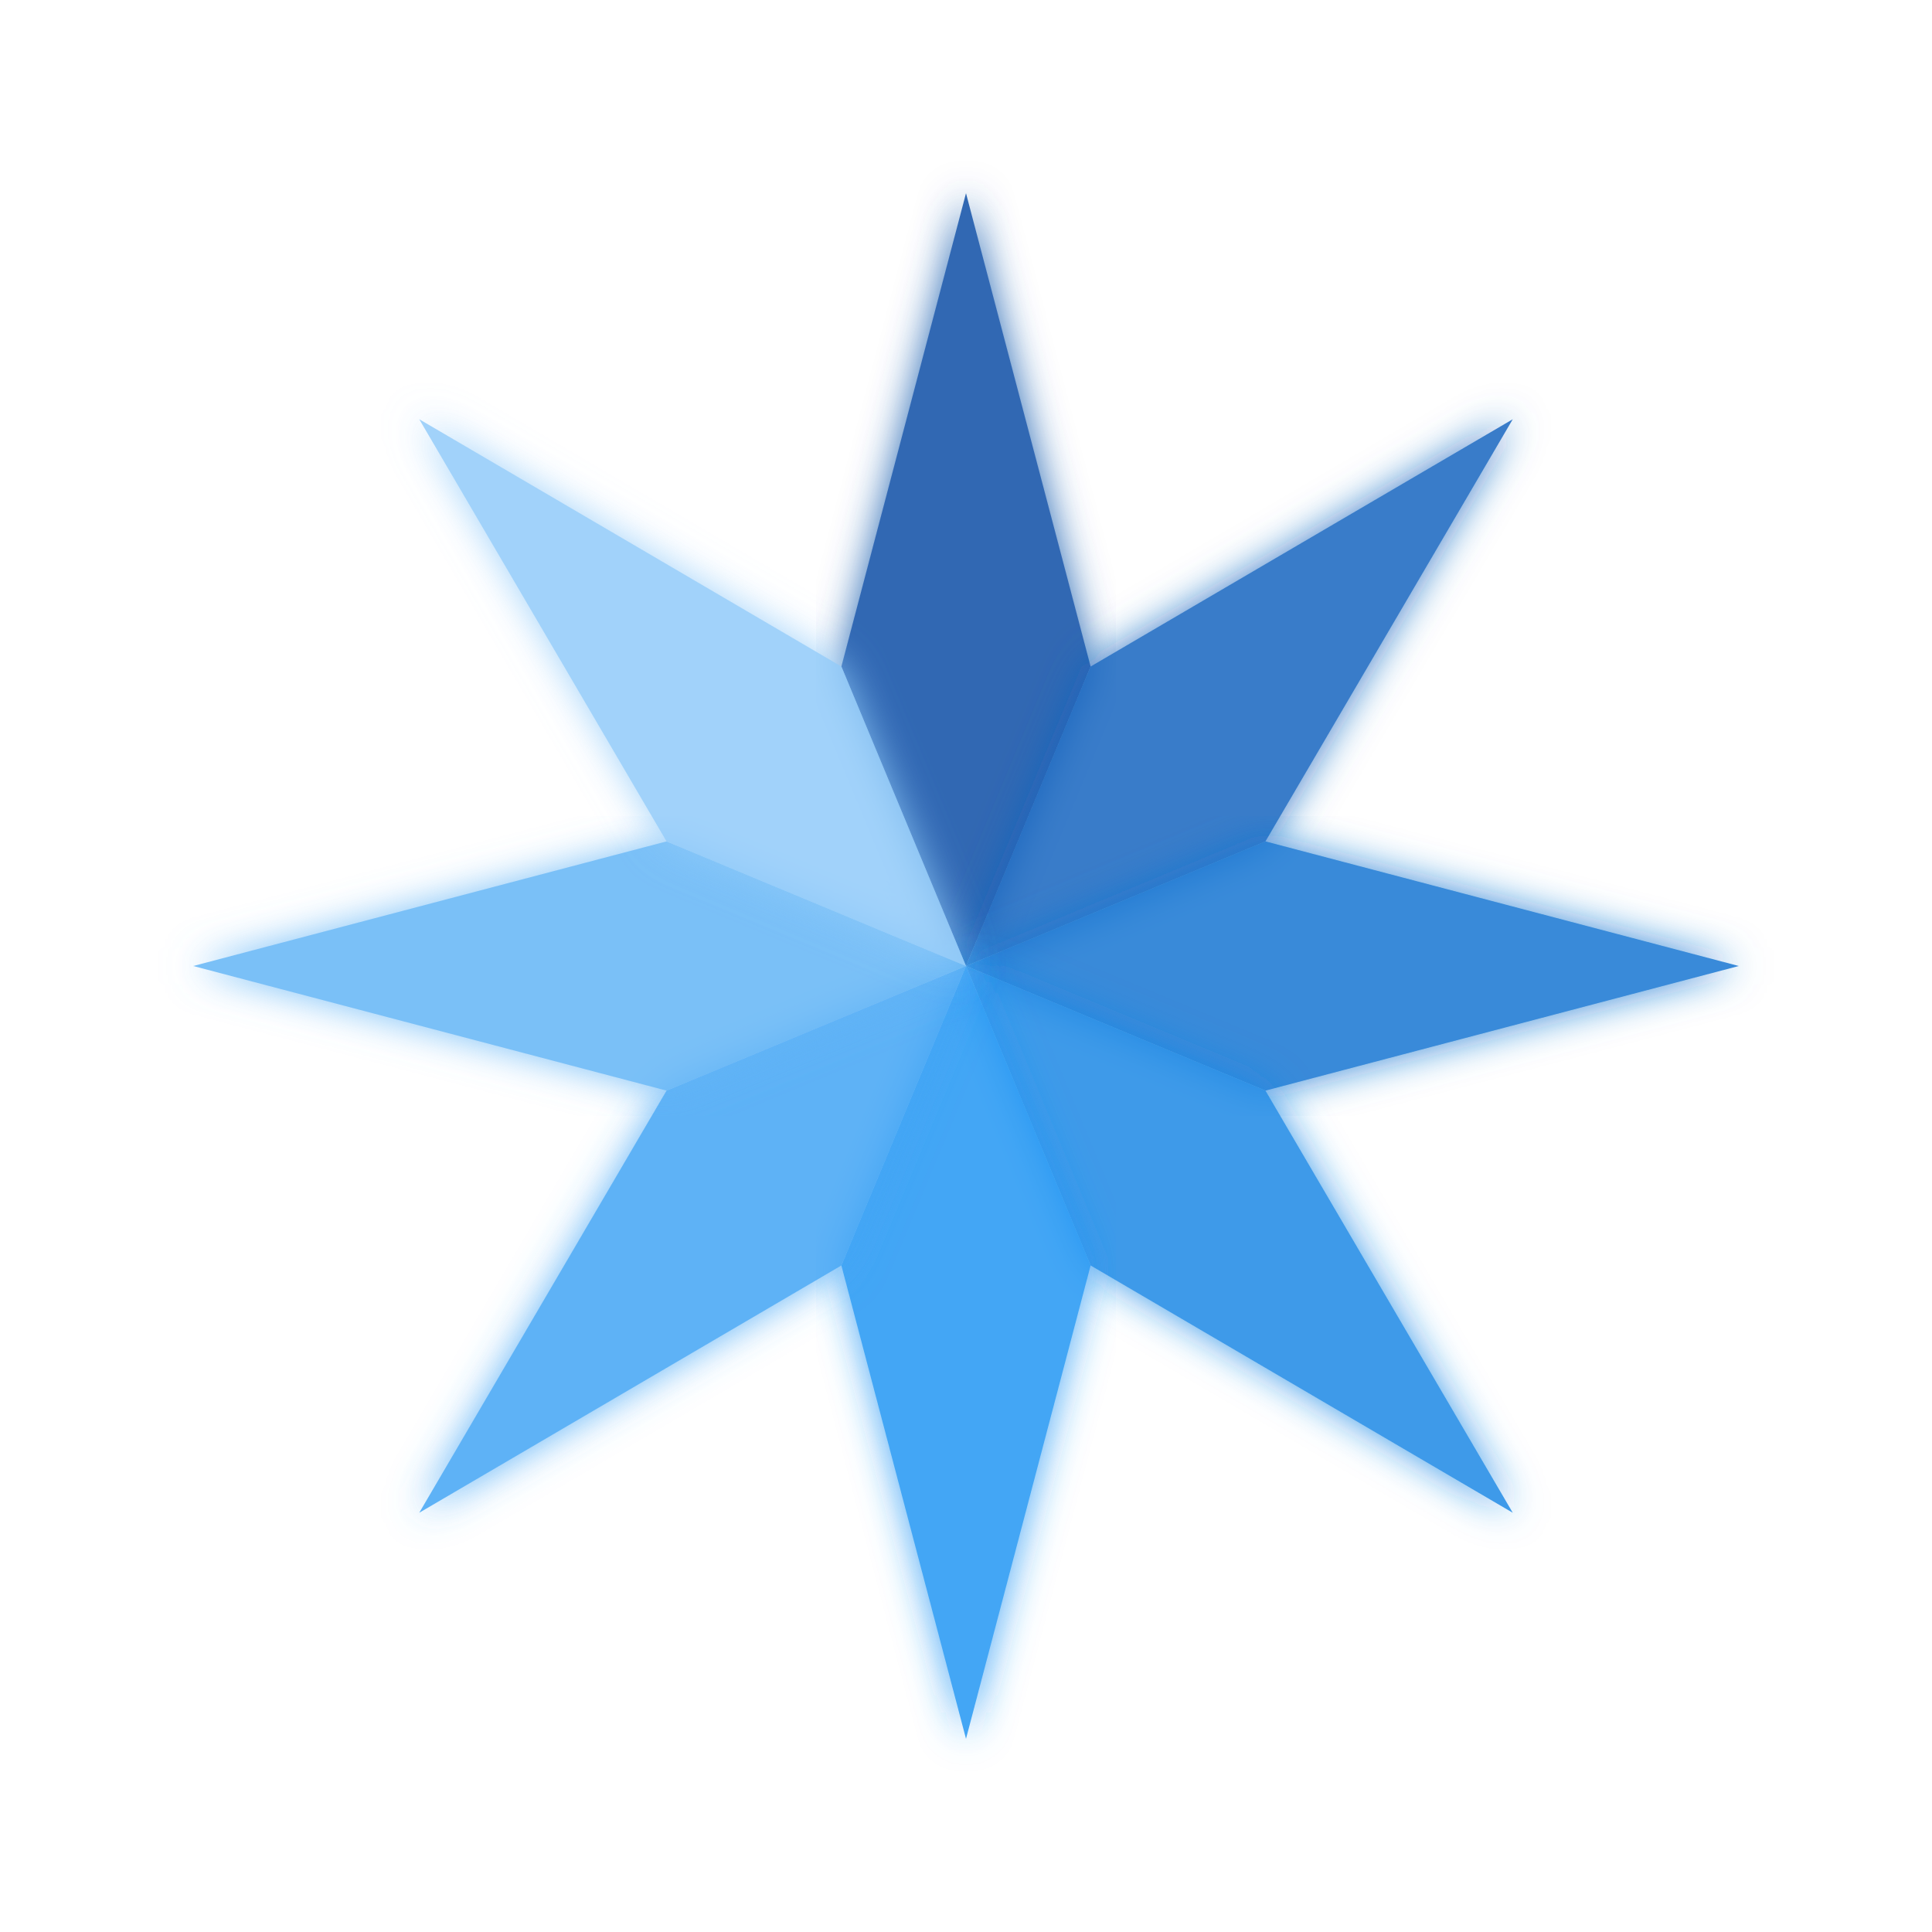
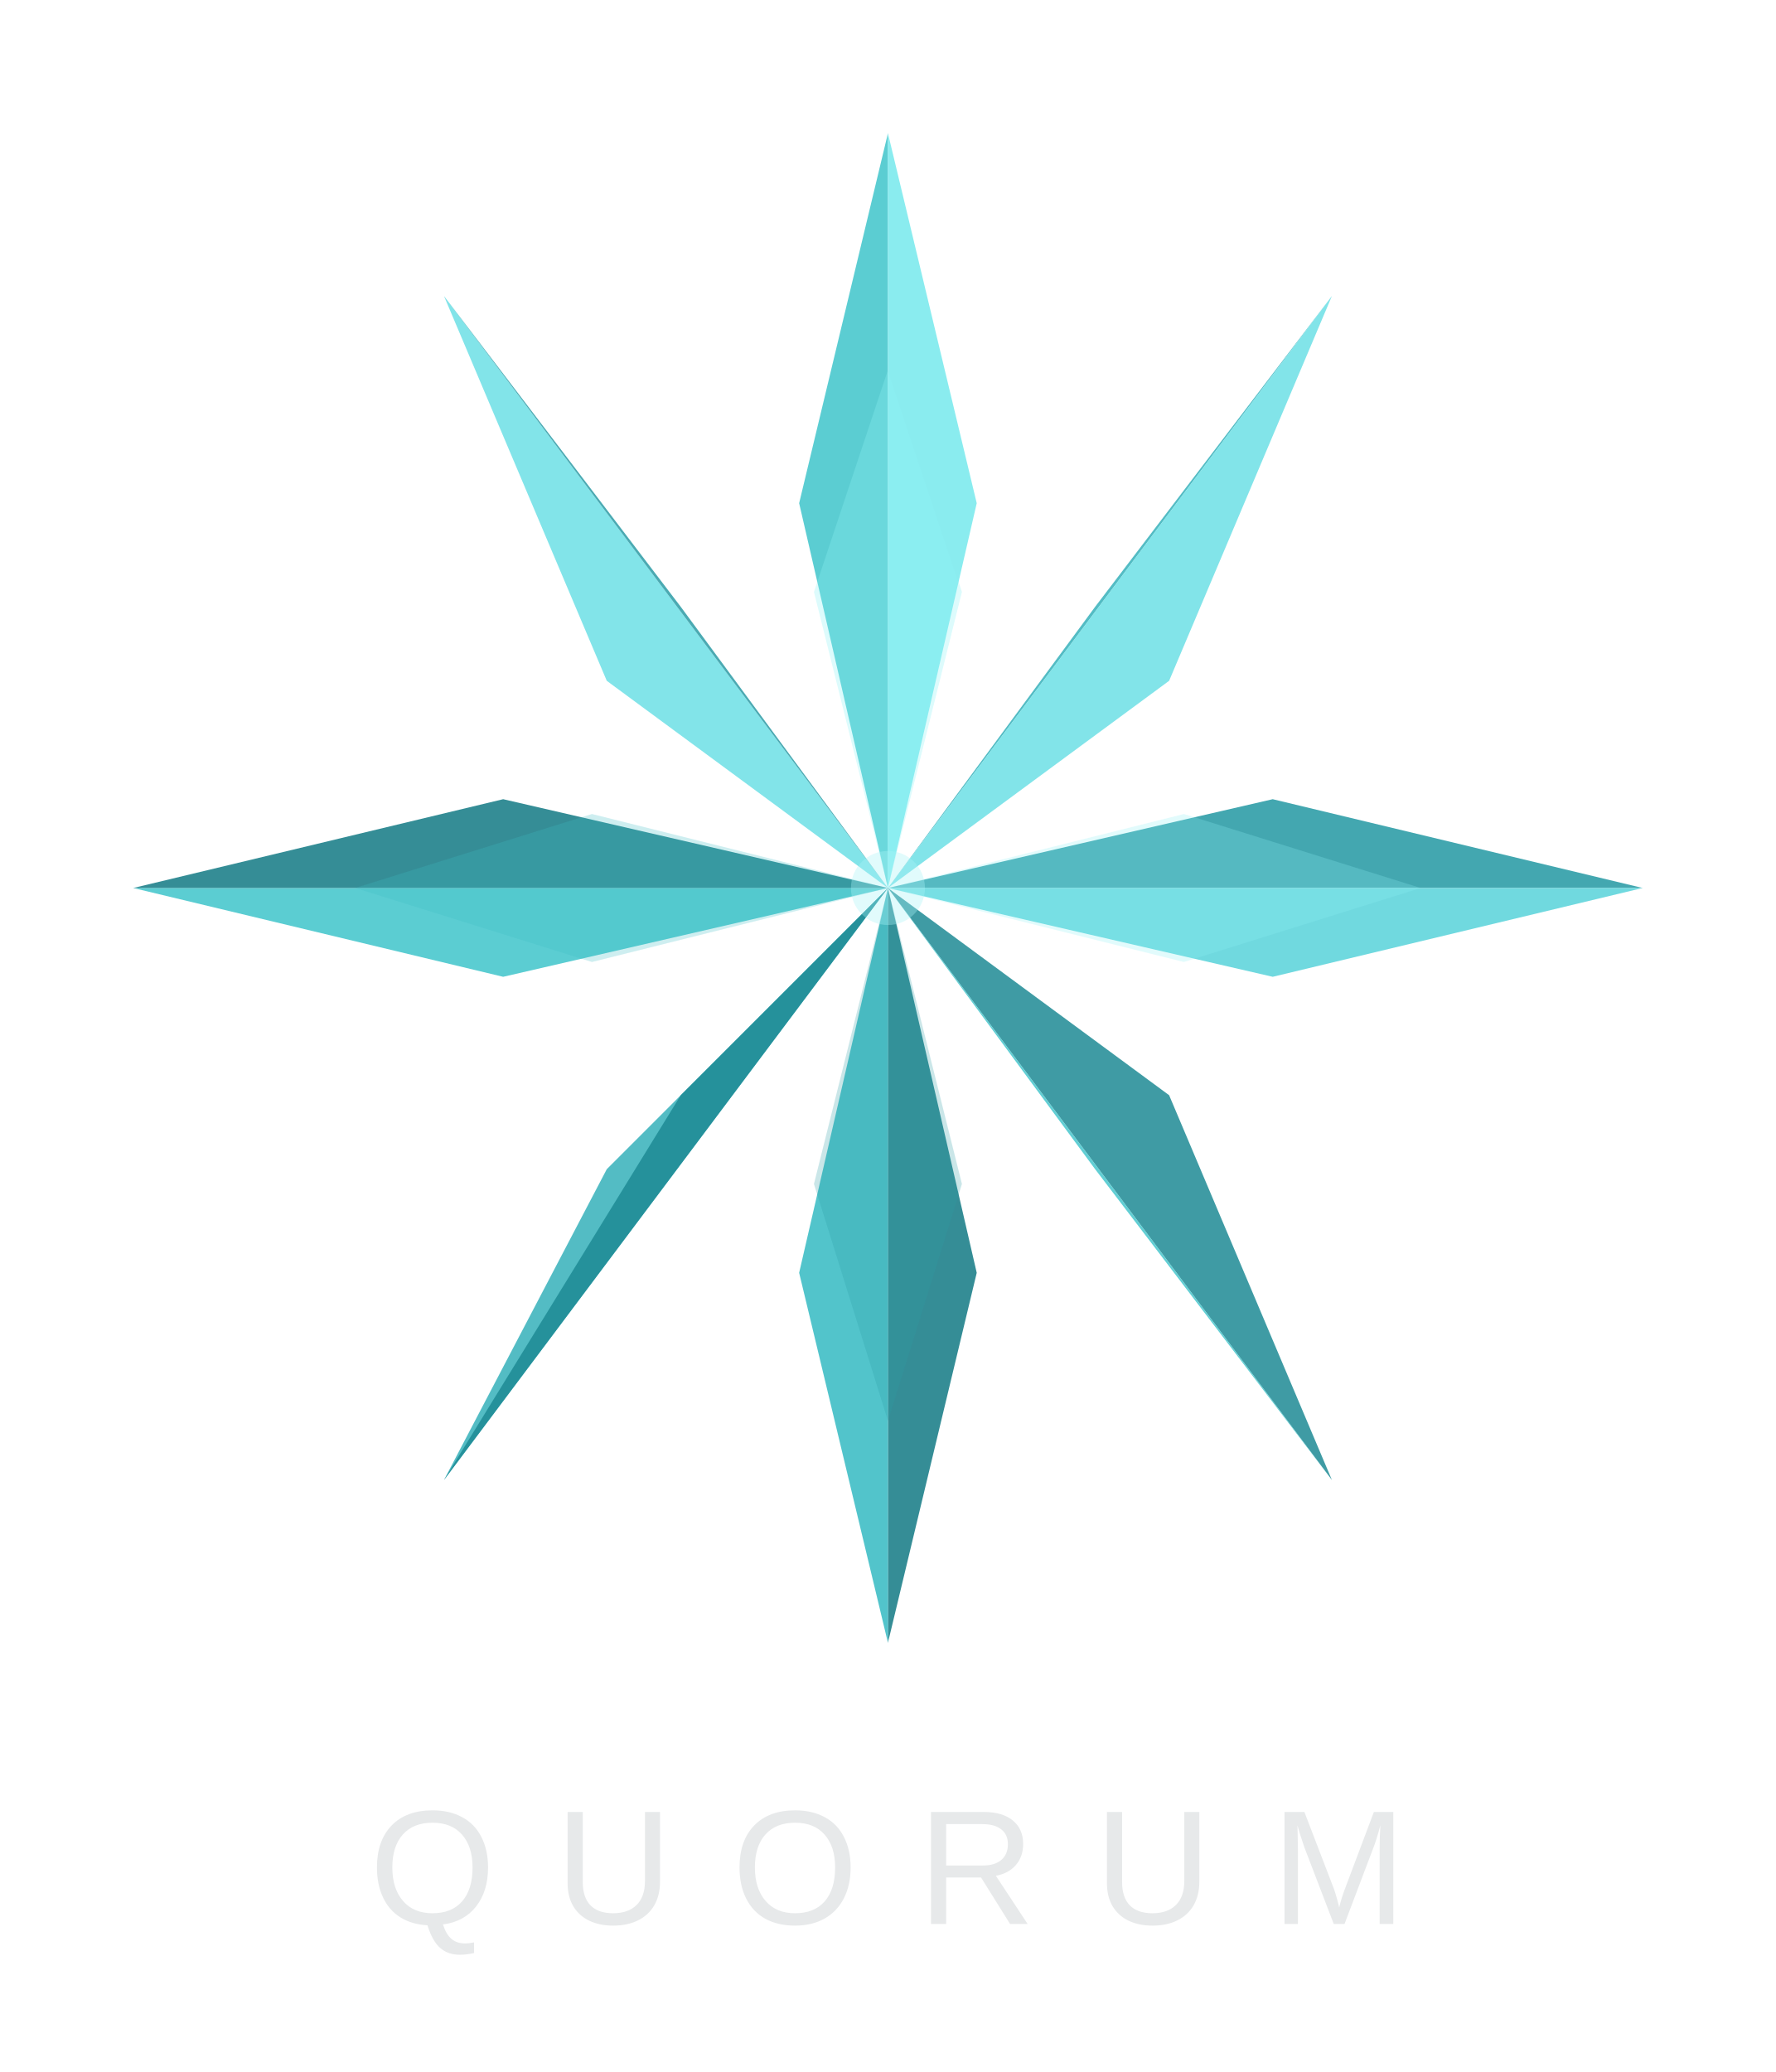
- <svg xmlns="http://www.w3.org/2000/svg" viewBox="0 0 200 200" width="200" height="200">
-   <defs>
-     <filter id="glow">
-       <feGaussianBlur stdDeviation="2" result="coloredBlur" />
-       <feMerge>
-         <feMergeNode in="coloredBlur" />
-         <feMergeNode in="SourceGraphic" />
-       </feMerge>
-     </filter>
-   </defs>
-   <path d="M 100,100 L 87.1,69.0 L 100.0,20.0 L 112.9,69.0 Z" fill="#0A4DA6" opacity="0.85" filter="url(#glow)" />
-   <path d="M 100,100 L 112.9,69.0 L 156.6,43.4 L 131.0,87.1 Z" fill="#1565C0" opacity="0.85" filter="url(#glow)" />
-   <path d="M 100,100 L 131.0,87.1 L 180.0,100.0 L 131.0,112.9 Z" fill="#1976D2" opacity="0.85" filter="url(#glow)" />
-   <path d="M 100,100 L 131.0,112.9 L 156.6,156.6 L 112.9,131.0 Z" fill="#1E88E5" opacity="0.85" filter="url(#glow)" />
-   <path d="M 100,100 L 112.9,131.0 L 100.0,180.0 L 87.1,131.0 Z" fill="#2196F3" opacity="0.85" filter="url(#glow)" />
-   <path d="M 100,100 L 87.1,131.0 L 43.4,156.6 L 69.0,112.9 Z" fill="#42A5F5" opacity="0.85" filter="url(#glow)" />
-   <path d="M 100,100 L 69.0,112.9 L 20.0,100.0 L 69.0,87.1 Z" fill="#64B5F6" opacity="0.85" filter="url(#glow)" />
-   <path d="M 100,100 L 69.0,87.1 L 43.4,43.4 L 87.1,69.0 Z" fill="#90CAF9" opacity="0.85" filter="url(#glow)" />
+ <svg xmlns="http://www.w3.org/2000/svg" viewBox="0 0 240 280" width="240" height="280">
+   <polygon points="120,120 108,68 120,18" fill="#45C6CC" opacity="0.88" />
+   <polygon points="120,120 132,68 120,18" fill="#7AEAED" opacity="0.88" />
+   <polygon points="120,120 148,82 180,40" fill="#35B0BA" opacity="0.85" />
+   <polygon points="120,120 158,92 180,40" fill="#6CDFE5" opacity="0.85" />
+   <polygon points="120,120 172,108 222,120" fill="#2A9BA5" opacity="0.88" />
+   <polygon points="120,120 172,132 222,120" fill="#5DD4DB" opacity="0.88" />
+   <polygon points="120,120 158,148 180,200" fill="#1D8A94" opacity="0.85" />
+   <polygon points="120,120 148,158 180,200" fill="#45C6CC" opacity="0.85" />
+   <polygon points="120,120 132,172 120,222" fill="#1A7E88" opacity="0.88" />
+   <polygon points="120,120 108,172 120,222" fill="#3BBCC4" opacity="0.88" />
+   <polygon points="120,120 82,158 60,200" fill="#35B0BA" opacity="0.85" />
+   <polygon points="120,120 92,148 60,200" fill="#1D8A94" opacity="0.85" />
+   <polygon points="120,120 68,132 18,120" fill="#45C6CC" opacity="0.88" />
+   <polygon points="120,120 68,108 18,120" fill="#1A7E88" opacity="0.88" />
+   <polygon points="120,120 82,92 60,40" fill="#6CDFE5" opacity="0.85" />
+   <polygon points="120,120 92,82 60,40" fill="#2A9BA5" opacity="0.85" />
+   <polygon points="120,120 110,80 120,50 130,80" fill="#8CF0F4" opacity="0.3" />
+   <polygon points="120,120 160,110 192,120 160,130" fill="#8CF0F4" opacity="0.25" />
+   <polygon points="120,120 130,160 120,192 110,160" fill="#2A9BA5" opacity="0.25" />
+   <polygon points="120,120 80,130 48,120 80,110" fill="#3BBCC4" opacity="0.25" />
+   <circle cx="120" cy="120" r="5" fill="#A8F4F7" opacity="0.35" />
+   <text x="120" y="260" text-anchor="middle" font-family="'Segoe UI', 'Helvetica Neue', Arial, sans-serif" font-size="22" font-weight="300" letter-spacing="8" fill="#e7e9ea">QUORUM</text>
</svg>
